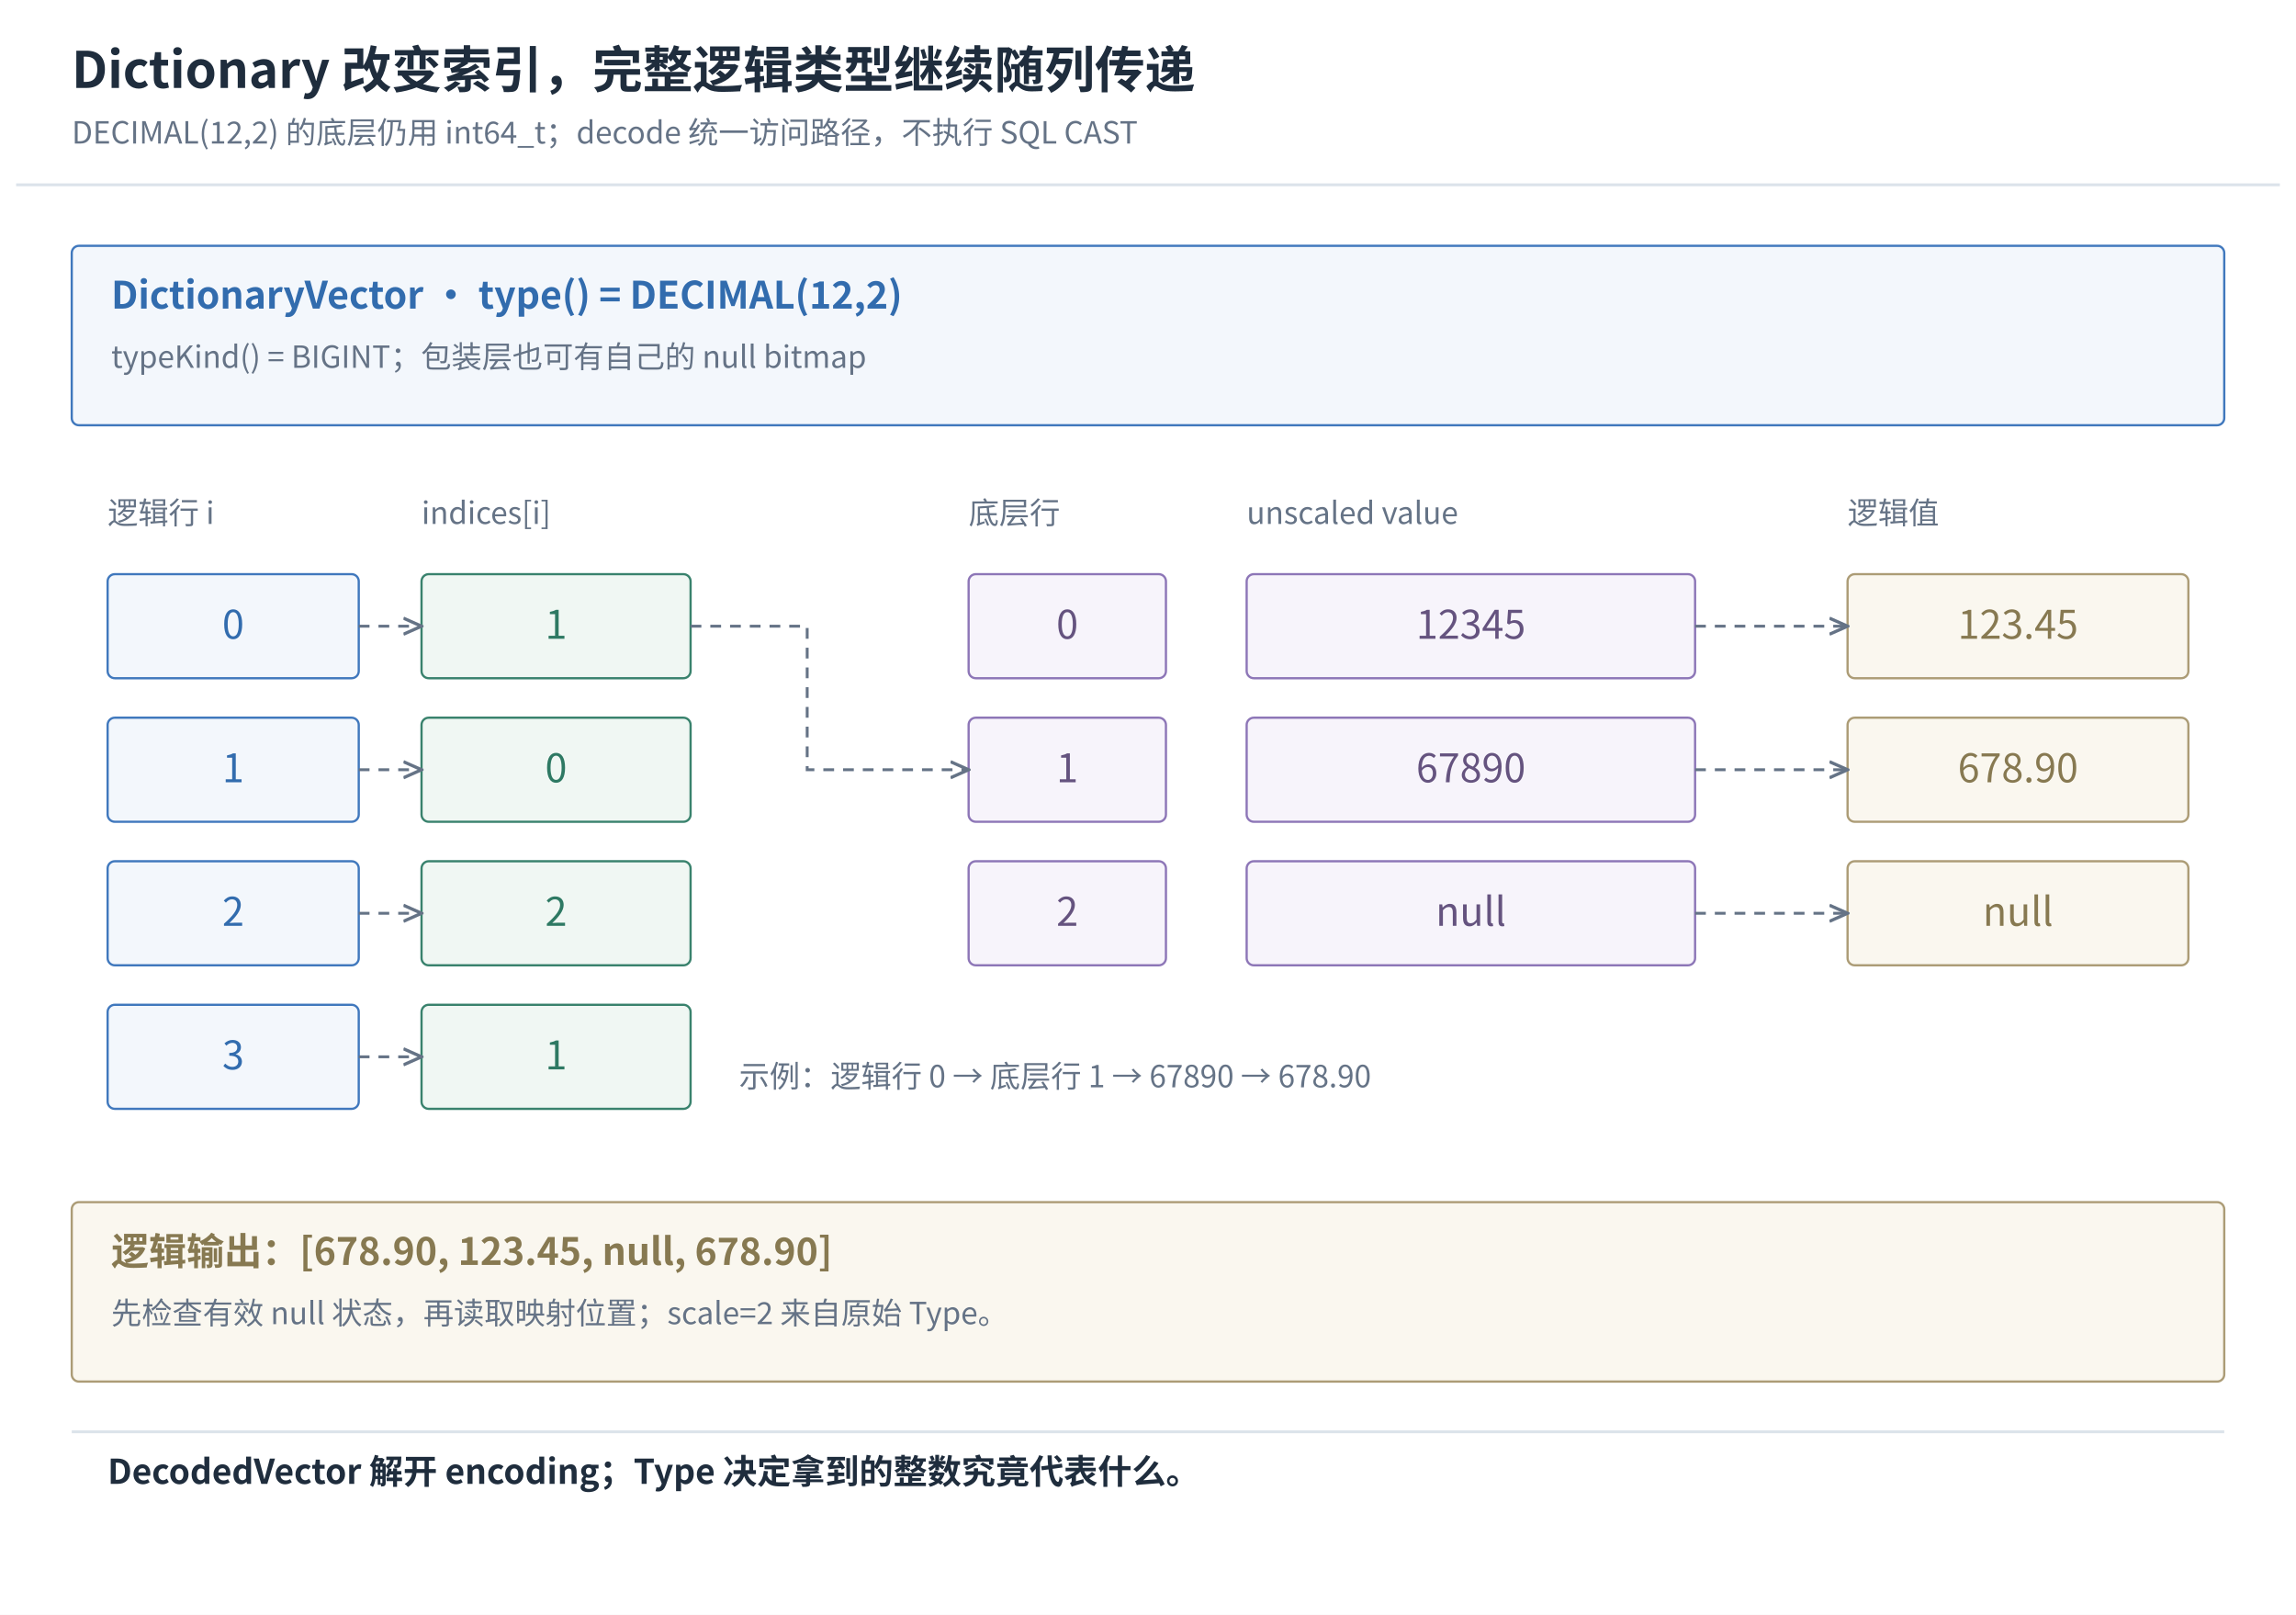
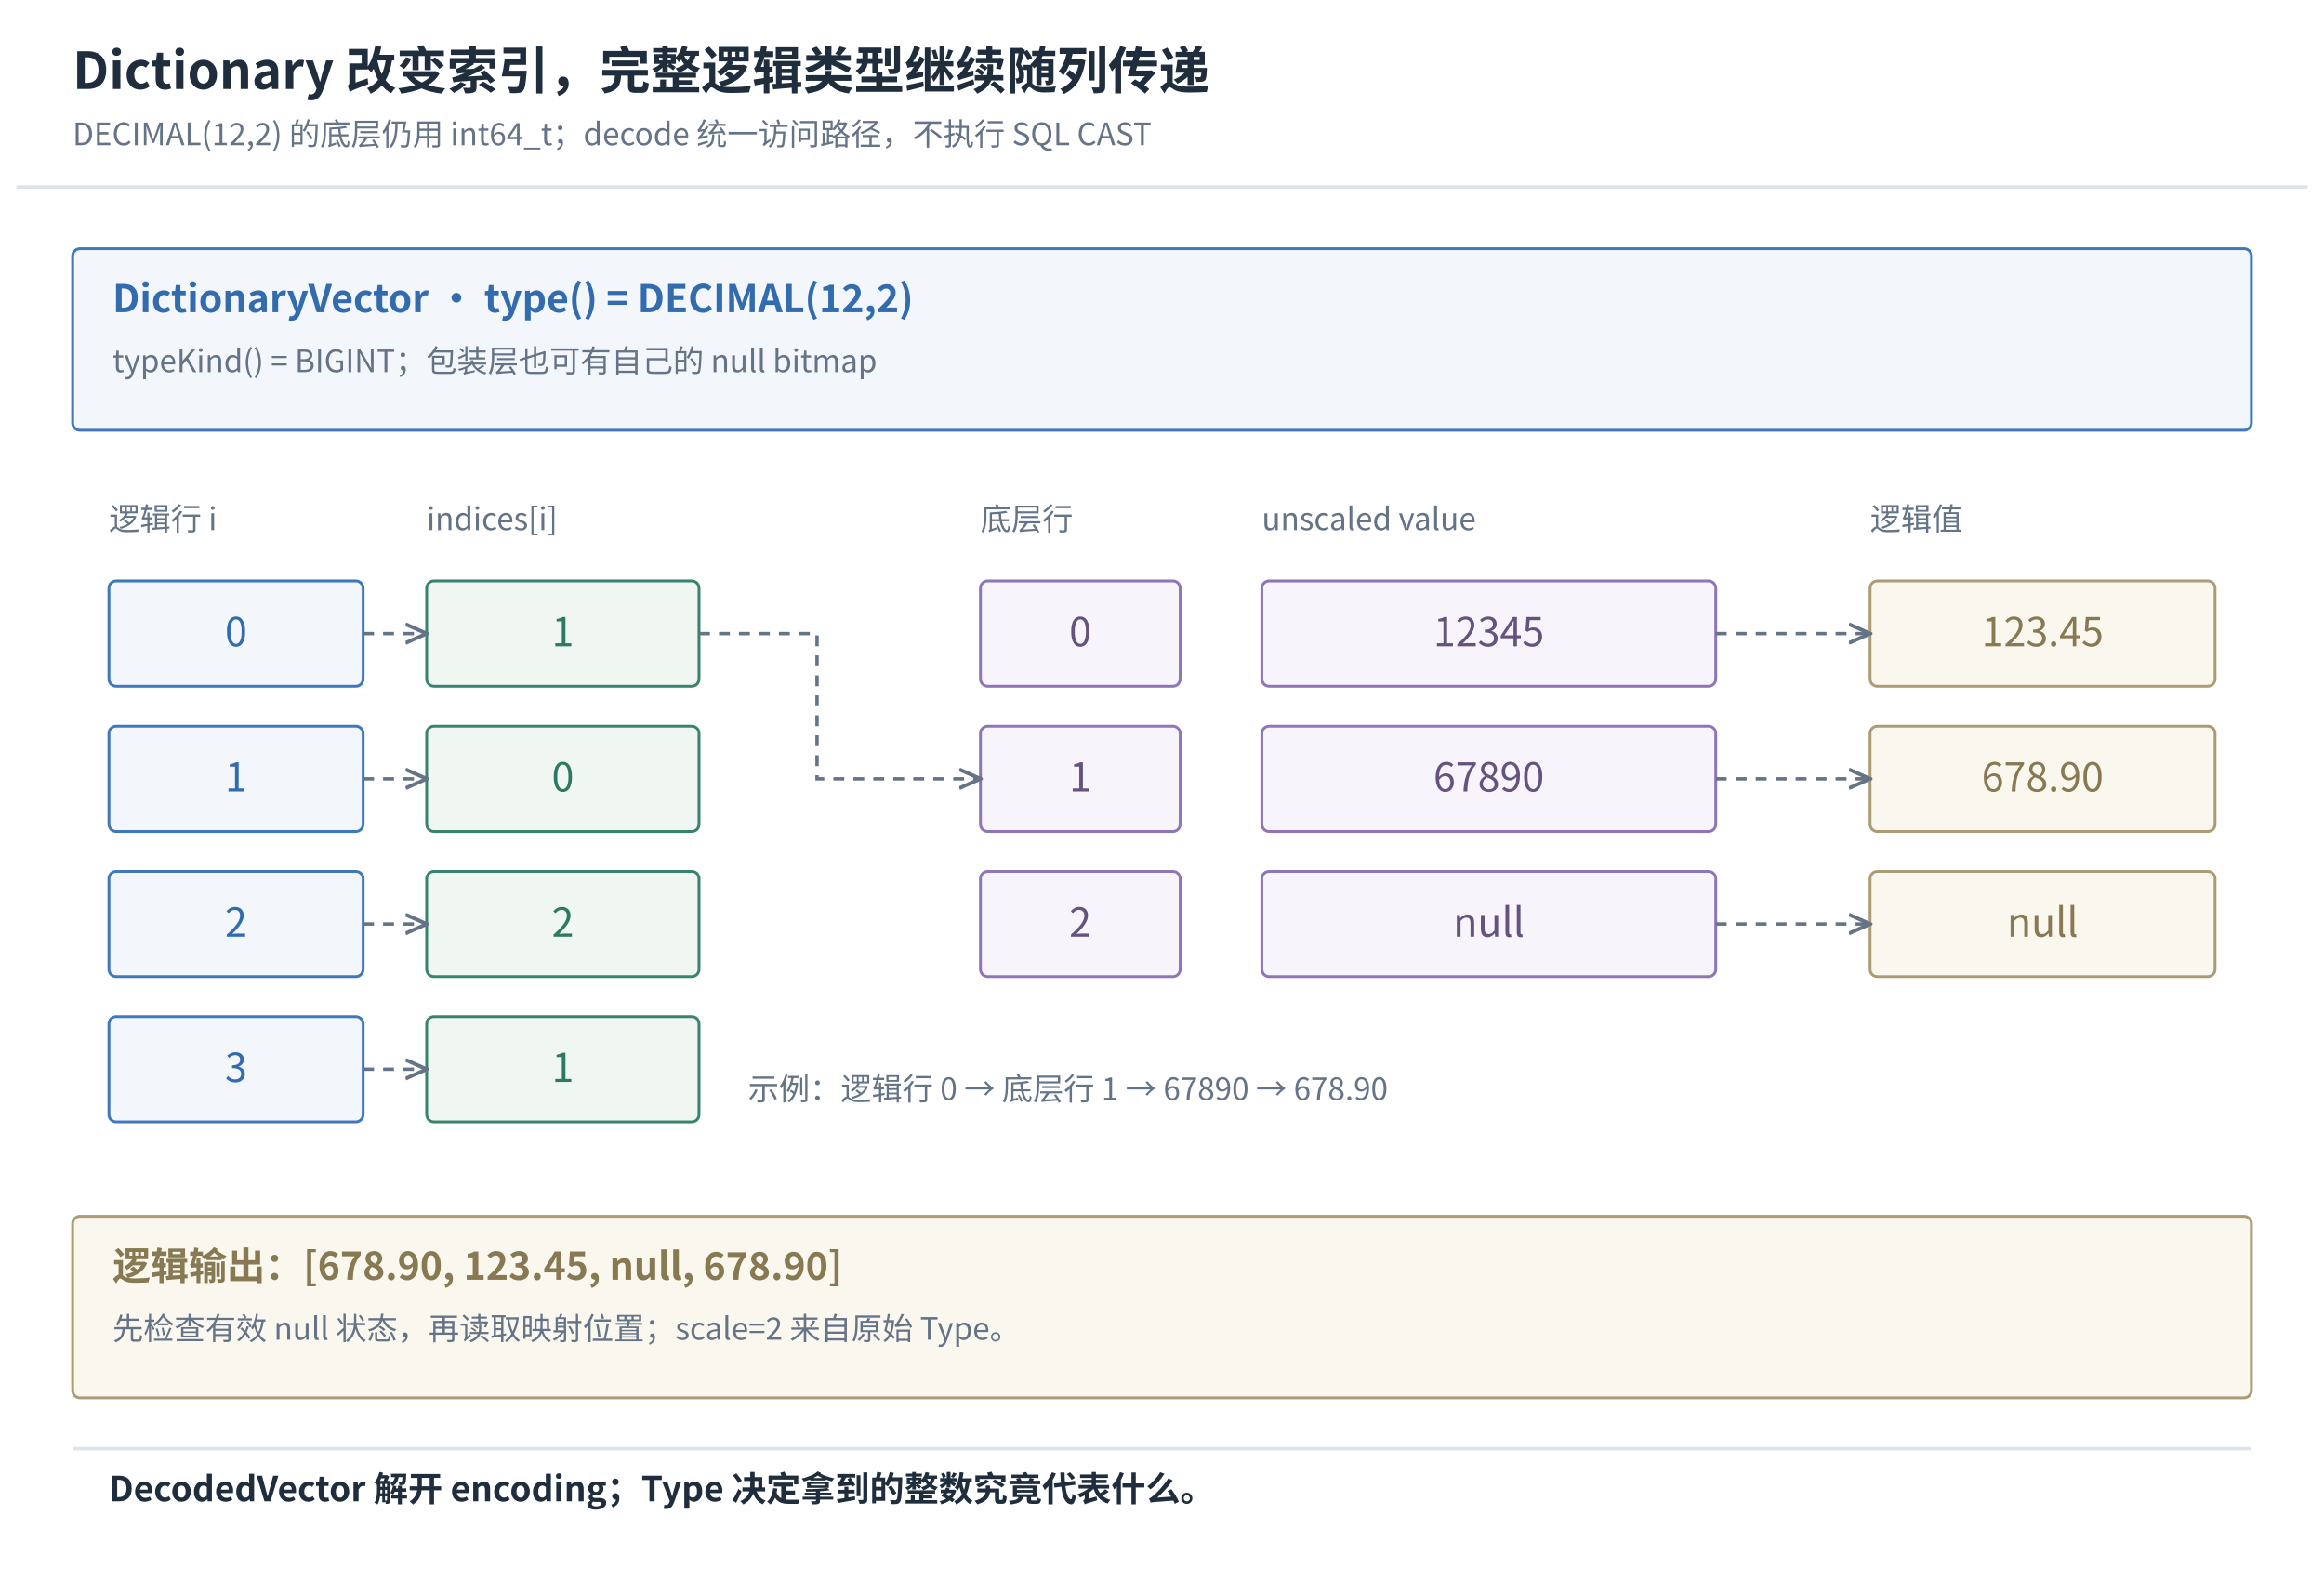
- <svg xmlns="http://www.w3.org/2000/svg" width="1280" height="900" viewBox="0 0 1280 900" role="img" aria-labelledby="title desc">
+ <svg xmlns="http://www.w3.org/2000/svg" width="1280" height="878" viewBox="0 0 1280 878" role="img" aria-labelledby="title desc">
  <defs>
    <marker id="arrow" viewBox="0 0 10 10" refX="9" refY="5" markerWidth="7" markerHeight="7" orient="auto-start-reverse">
      <path d="M 0 1 L 9 5 L 0 9" fill="none" stroke="#657386" stroke-width="1.6" />
    </marker>
  </defs>
  <rect x="0" y="0" width="1280" height="900" rx="0" fill="white" stroke="none" stroke-width="1" />
  <rect x="8" y="8" width="1264" height="884" rx="4" fill="white" stroke="none" stroke-width="1" />
  <rect x="9" y="9" width="1262" height="94" rx="0" fill="white" stroke="none" stroke-width="1" />
-   <line x1="9" y1="103" x2="1271" y2="103" stroke="#dce3ea" stroke-width="1.6" />
+   <line x1="9" y1="103" x2="1271" y2="103" stroke="#dce3ea" stroke-width="1.85" />
  <text x="40" y="49" font-family="Noto Sans SC, Noto Sans CJK SC, Inter, Arial, sans-serif" fill="#1f2d3d" font-size="28" font-weight="600" text-anchor="start">Dictionary 改变索引，完整逻辑类型继续随列传递</text>
  <text x="40" y="80" font-family="Noto Sans SC, Noto Sans CJK SC, Inter, Arial, sans-serif" fill="#657386" font-size="17" font-weight="400" text-anchor="start">DECIMAL(12,2) 的底层仍用 int64_t；decode 统一访问路径，不执行 SQL CAST</text>
-   <rect x="40" y="137" width="1200" height="100" rx="4" fill="#f3f7fc" stroke="#4078bd" stroke-width="1.25" />
+   <rect x="40" y="137" width="1200" height="100" rx="4" fill="#f3f7fc" stroke="#4078bd" stroke-width="1.55" />
  <rect x="40" y="141" width="4" height="92" rx="0" fill="none" stroke="none" stroke-width="1" />
  <text x="62" y="172" font-family="Noto Sans SC, Noto Sans CJK SC, Inter, Arial, sans-serif" fill="#326cae" font-size="21" font-weight="600" text-anchor="start">DictionaryVector · type() = DECIMAL(12,2)</text>
  <text x="62" y="205" font-family="Noto Sans SC, Noto Sans CJK SC, Inter, Arial, sans-serif" fill="#657386" font-size="17" font-weight="400" text-anchor="start">typeKind() = BIGINT；包装层也可有自己的 null bitmap</text>
  <text x="60" y="292" font-family="Noto Sans SC, Noto Sans CJK SC, Inter, Arial, sans-serif" fill="#657386" font-size="17" font-weight="400" text-anchor="start">逻辑行 i</text>
  <text x="235" y="292" font-family="Noto Sans SC, Noto Sans CJK SC, Inter, Arial, sans-serif" fill="#657386" font-size="17" font-weight="400" text-anchor="start">indices[i]</text>
  <text x="540" y="292" font-family="Noto Sans SC, Noto Sans CJK SC, Inter, Arial, sans-serif" fill="#657386" font-size="17" font-weight="400" text-anchor="start">底层行</text>
  <text x="695" y="292" font-family="Noto Sans SC, Noto Sans CJK SC, Inter, Arial, sans-serif" fill="#657386" font-size="17" font-weight="400" text-anchor="start">unscaled value</text>
  <text x="1030" y="292" font-family="Noto Sans SC, Noto Sans CJK SC, Inter, Arial, sans-serif" fill="#657386" font-size="17" font-weight="400" text-anchor="start">逻辑值</text>
-   <rect x="60" y="320" width="140" height="58" rx="4" fill="#f3f7fc" stroke="#4078bd" stroke-width="1.25" />
+   <rect x="60" y="320" width="140" height="58" rx="4" fill="#f3f7fc" stroke="#4078bd" stroke-width="1.55" />
  <text x="130" y="356" font-family="Noto Sans SC, Noto Sans CJK SC, Inter, Arial, sans-serif" fill="#326cae" font-size="22" font-weight="400" text-anchor="middle">0</text>
-   <rect x="235" y="320" width="150" height="58" rx="4" fill="#f0f7f3" stroke="#39826d" stroke-width="1.25" />
+   <rect x="235" y="320" width="150" height="58" rx="4" fill="#f0f7f3" stroke="#39826d" stroke-width="1.55" />
  <text x="310" y="356" font-family="Noto Sans SC, Noto Sans CJK SC, Inter, Arial, sans-serif" fill="#2e7963" font-size="22" font-weight="400" text-anchor="middle">1</text>
-   <polyline points="200,349 235,349" fill="none" stroke="#657386" stroke-width="1.6" stroke-dasharray="6 5" marker-end="url(#arrow)" />
-   <rect x="60" y="400" width="140" height="58" rx="4" fill="#f3f7fc" stroke="#4078bd" stroke-width="1.25" />
+   <polyline points="200,349 235,349" fill="none" stroke="#657386" stroke-width="1.85" stroke-dasharray="6 5" marker-end="url(#arrow)" />
+   <rect x="60" y="400" width="140" height="58" rx="4" fill="#f3f7fc" stroke="#4078bd" stroke-width="1.55" />
  <text x="130" y="436" font-family="Noto Sans SC, Noto Sans CJK SC, Inter, Arial, sans-serif" fill="#326cae" font-size="22" font-weight="400" text-anchor="middle">1</text>
-   <rect x="235" y="400" width="150" height="58" rx="4" fill="#f0f7f3" stroke="#39826d" stroke-width="1.25" />
+   <rect x="235" y="400" width="150" height="58" rx="4" fill="#f0f7f3" stroke="#39826d" stroke-width="1.55" />
  <text x="310" y="436" font-family="Noto Sans SC, Noto Sans CJK SC, Inter, Arial, sans-serif" fill="#2e7963" font-size="22" font-weight="400" text-anchor="middle">0</text>
-   <polyline points="200,429 235,429" fill="none" stroke="#657386" stroke-width="1.6" stroke-dasharray="6 5" marker-end="url(#arrow)" />
-   <rect x="60" y="480" width="140" height="58" rx="4" fill="#f3f7fc" stroke="#4078bd" stroke-width="1.25" />
+   <polyline points="200,429 235,429" fill="none" stroke="#657386" stroke-width="1.85" stroke-dasharray="6 5" marker-end="url(#arrow)" />
+   <rect x="60" y="480" width="140" height="58" rx="4" fill="#f3f7fc" stroke="#4078bd" stroke-width="1.55" />
  <text x="130" y="516" font-family="Noto Sans SC, Noto Sans CJK SC, Inter, Arial, sans-serif" fill="#326cae" font-size="22" font-weight="400" text-anchor="middle">2</text>
-   <rect x="235" y="480" width="150" height="58" rx="4" fill="#f0f7f3" stroke="#39826d" stroke-width="1.25" />
+   <rect x="235" y="480" width="150" height="58" rx="4" fill="#f0f7f3" stroke="#39826d" stroke-width="1.55" />
  <text x="310" y="516" font-family="Noto Sans SC, Noto Sans CJK SC, Inter, Arial, sans-serif" fill="#2e7963" font-size="22" font-weight="400" text-anchor="middle">2</text>
-   <polyline points="200,509 235,509" fill="none" stroke="#657386" stroke-width="1.6" stroke-dasharray="6 5" marker-end="url(#arrow)" />
-   <rect x="60" y="560" width="140" height="58" rx="4" fill="#f3f7fc" stroke="#4078bd" stroke-width="1.25" />
+   <polyline points="200,509 235,509" fill="none" stroke="#657386" stroke-width="1.85" stroke-dasharray="6 5" marker-end="url(#arrow)" />
+   <rect x="60" y="560" width="140" height="58" rx="4" fill="#f3f7fc" stroke="#4078bd" stroke-width="1.55" />
  <text x="130" y="596" font-family="Noto Sans SC, Noto Sans CJK SC, Inter, Arial, sans-serif" fill="#326cae" font-size="22" font-weight="400" text-anchor="middle">3</text>
-   <rect x="235" y="560" width="150" height="58" rx="4" fill="#f0f7f3" stroke="#39826d" stroke-width="1.25" />
+   <rect x="235" y="560" width="150" height="58" rx="4" fill="#f0f7f3" stroke="#39826d" stroke-width="1.55" />
  <text x="310" y="596" font-family="Noto Sans SC, Noto Sans CJK SC, Inter, Arial, sans-serif" fill="#2e7963" font-size="22" font-weight="400" text-anchor="middle">1</text>
-   <polyline points="200,589 235,589" fill="none" stroke="#657386" stroke-width="1.6" stroke-dasharray="6 5" marker-end="url(#arrow)" />
-   <rect x="540" y="320" width="110" height="58" rx="4" fill="#f7f4fb" stroke="#8d76b7" stroke-width="1.25" />
+   <polyline points="200,589 235,589" fill="none" stroke="#657386" stroke-width="1.85" stroke-dasharray="6 5" marker-end="url(#arrow)" />
+   <rect x="540" y="320" width="110" height="58" rx="4" fill="#f7f4fb" stroke="#8d76b7" stroke-width="1.55" />
  <text x="595" y="356" font-family="Noto Sans SC, Noto Sans CJK SC, Inter, Arial, sans-serif" fill="#65537f" font-size="22" font-weight="400" text-anchor="middle">0</text>
-   <rect x="695" y="320" width="250" height="58" rx="4" fill="#f7f4fb" stroke="#8d76b7" stroke-width="1.25" />
+   <rect x="695" y="320" width="250" height="58" rx="4" fill="#f7f4fb" stroke="#8d76b7" stroke-width="1.55" />
  <text x="820" y="356" font-family="Noto Sans SC, Noto Sans CJK SC, Inter, Arial, sans-serif" fill="#65537f" font-size="22" font-weight="400" text-anchor="middle">12345</text>
-   <rect x="1030" y="320" width="190" height="58" rx="4" fill="#faf7ef" stroke="#ac9c76" stroke-width="1.25" />
+   <rect x="1030" y="320" width="190" height="58" rx="4" fill="#faf7ef" stroke="#ac9c76" stroke-width="1.55" />
  <text x="1125" y="356" font-family="Noto Sans SC, Noto Sans CJK SC, Inter, Arial, sans-serif" fill="#877951" font-size="22" font-weight="400" text-anchor="middle">123.45</text>
-   <polyline points="945,349 1030,349" fill="none" stroke="#657386" stroke-width="1.6" stroke-dasharray="6 5" marker-end="url(#arrow)" />
-   <rect x="540" y="400" width="110" height="58" rx="4" fill="#f7f4fb" stroke="#8d76b7" stroke-width="1.25" />
+   <polyline points="945,349 1030,349" fill="none" stroke="#657386" stroke-width="1.85" stroke-dasharray="6 5" marker-end="url(#arrow)" />
+   <rect x="540" y="400" width="110" height="58" rx="4" fill="#f7f4fb" stroke="#8d76b7" stroke-width="1.55" />
  <text x="595" y="436" font-family="Noto Sans SC, Noto Sans CJK SC, Inter, Arial, sans-serif" fill="#65537f" font-size="22" font-weight="400" text-anchor="middle">1</text>
-   <rect x="695" y="400" width="250" height="58" rx="4" fill="#f7f4fb" stroke="#8d76b7" stroke-width="1.25" />
+   <rect x="695" y="400" width="250" height="58" rx="4" fill="#f7f4fb" stroke="#8d76b7" stroke-width="1.55" />
  <text x="820" y="436" font-family="Noto Sans SC, Noto Sans CJK SC, Inter, Arial, sans-serif" fill="#65537f" font-size="22" font-weight="400" text-anchor="middle">67890</text>
-   <rect x="1030" y="400" width="190" height="58" rx="4" fill="#faf7ef" stroke="#ac9c76" stroke-width="1.25" />
+   <rect x="1030" y="400" width="190" height="58" rx="4" fill="#faf7ef" stroke="#ac9c76" stroke-width="1.55" />
  <text x="1125" y="436" font-family="Noto Sans SC, Noto Sans CJK SC, Inter, Arial, sans-serif" fill="#877951" font-size="22" font-weight="400" text-anchor="middle">678.90</text>
-   <polyline points="945,429 1030,429" fill="none" stroke="#657386" stroke-width="1.6" stroke-dasharray="6 5" marker-end="url(#arrow)" />
-   <rect x="540" y="480" width="110" height="58" rx="4" fill="#f7f4fb" stroke="#8d76b7" stroke-width="1.25" />
+   <polyline points="945,429 1030,429" fill="none" stroke="#657386" stroke-width="1.85" stroke-dasharray="6 5" marker-end="url(#arrow)" />
+   <rect x="540" y="480" width="110" height="58" rx="4" fill="#f7f4fb" stroke="#8d76b7" stroke-width="1.55" />
  <text x="595" y="516" font-family="Noto Sans SC, Noto Sans CJK SC, Inter, Arial, sans-serif" fill="#65537f" font-size="22" font-weight="400" text-anchor="middle">2</text>
-   <rect x="695" y="480" width="250" height="58" rx="4" fill="#f7f4fb" stroke="#8d76b7" stroke-width="1.25" />
+   <rect x="695" y="480" width="250" height="58" rx="4" fill="#f7f4fb" stroke="#8d76b7" stroke-width="1.55" />
  <text x="820" y="516" font-family="Noto Sans SC, Noto Sans CJK SC, Inter, Arial, sans-serif" fill="#65537f" font-size="22" font-weight="400" text-anchor="middle">null</text>
-   <rect x="1030" y="480" width="190" height="58" rx="4" fill="#faf7ef" stroke="#ac9c76" stroke-width="1.25" />
+   <rect x="1030" y="480" width="190" height="58" rx="4" fill="#faf7ef" stroke="#ac9c76" stroke-width="1.55" />
  <text x="1125" y="516" font-family="Noto Sans SC, Noto Sans CJK SC, Inter, Arial, sans-serif" fill="#877951" font-size="22" font-weight="400" text-anchor="middle">null</text>
-   <polyline points="945,509 1030,509" fill="none" stroke="#657386" stroke-width="1.6" stroke-dasharray="6 5" marker-end="url(#arrow)" />
-   <polyline points="385,349 450,349 450,429 540,429" fill="none" stroke="#657386" stroke-width="1.6" stroke-dasharray="6 5" marker-end="url(#arrow)" />
+   <polyline points="945,509 1030,509" fill="none" stroke="#657386" stroke-width="1.85" stroke-dasharray="6 5" marker-end="url(#arrow)" />
+   <polyline points="385,349 450,349 450,429 540,429" fill="none" stroke="#657386" stroke-width="1.85" stroke-dasharray="6 5" marker-end="url(#arrow)" />
  <text x="412" y="606" font-family="Noto Sans SC, Noto Sans CJK SC, Inter, Arial, sans-serif" fill="#657386" font-size="17" font-weight="400" text-anchor="start">示例：逻辑行 0 → 底层行 1 → 67890 → 678.90</text>
-   <rect x="40" y="670" width="1200" height="100" rx="4" fill="#faf7ef" stroke="#ac9c76" stroke-width="1.25" />
+   <rect x="40" y="670" width="1200" height="100" rx="4" fill="#faf7ef" stroke="#ac9c76" stroke-width="1.55" />
  <rect x="40" y="674" width="4" height="92" rx="0" fill="none" stroke="none" stroke-width="1" />
  <text x="62" y="705" font-family="Noto Sans SC, Noto Sans CJK SC, Inter, Arial, sans-serif" fill="#877951" font-size="21" font-weight="600" text-anchor="start">逻辑输出：[678.90, 123.45, null, 678.90]</text>
  <text x="62" y="738" font-family="Noto Sans SC, Noto Sans CJK SC, Inter, Arial, sans-serif" fill="#657386" font-size="17" font-weight="400" text-anchor="start">先检查有效 null 状态，再读取映射位置；scale=2 来自原始 Type。</text>
  <rect x="40" y="798" width="1200" height="70" rx="4" fill="#ffffff" stroke="none" stroke-width="1" />
-   <line x1="40.0" y1="798.0" x2="1240.0" y2="798.0" stroke="#dce3ea" stroke-width="1.6" data-style-decoration="summary-divider" />
+   <line x1="40.0" y1="798" x2="1240.0" y2="798" stroke="#dce3ea" stroke-width="1.85" data-style-decoration="summary-divider" />
  <text x="60" y="827" font-family="Noto Sans SC, Noto Sans CJK SC, Inter, Arial, sans-serif" fill="#1f2d3d" font-size="19" font-weight="600" text-anchor="start">DecodedVector 解开 encoding；Type 决定拿到的整数究竟代表什么。</text>
</svg>
